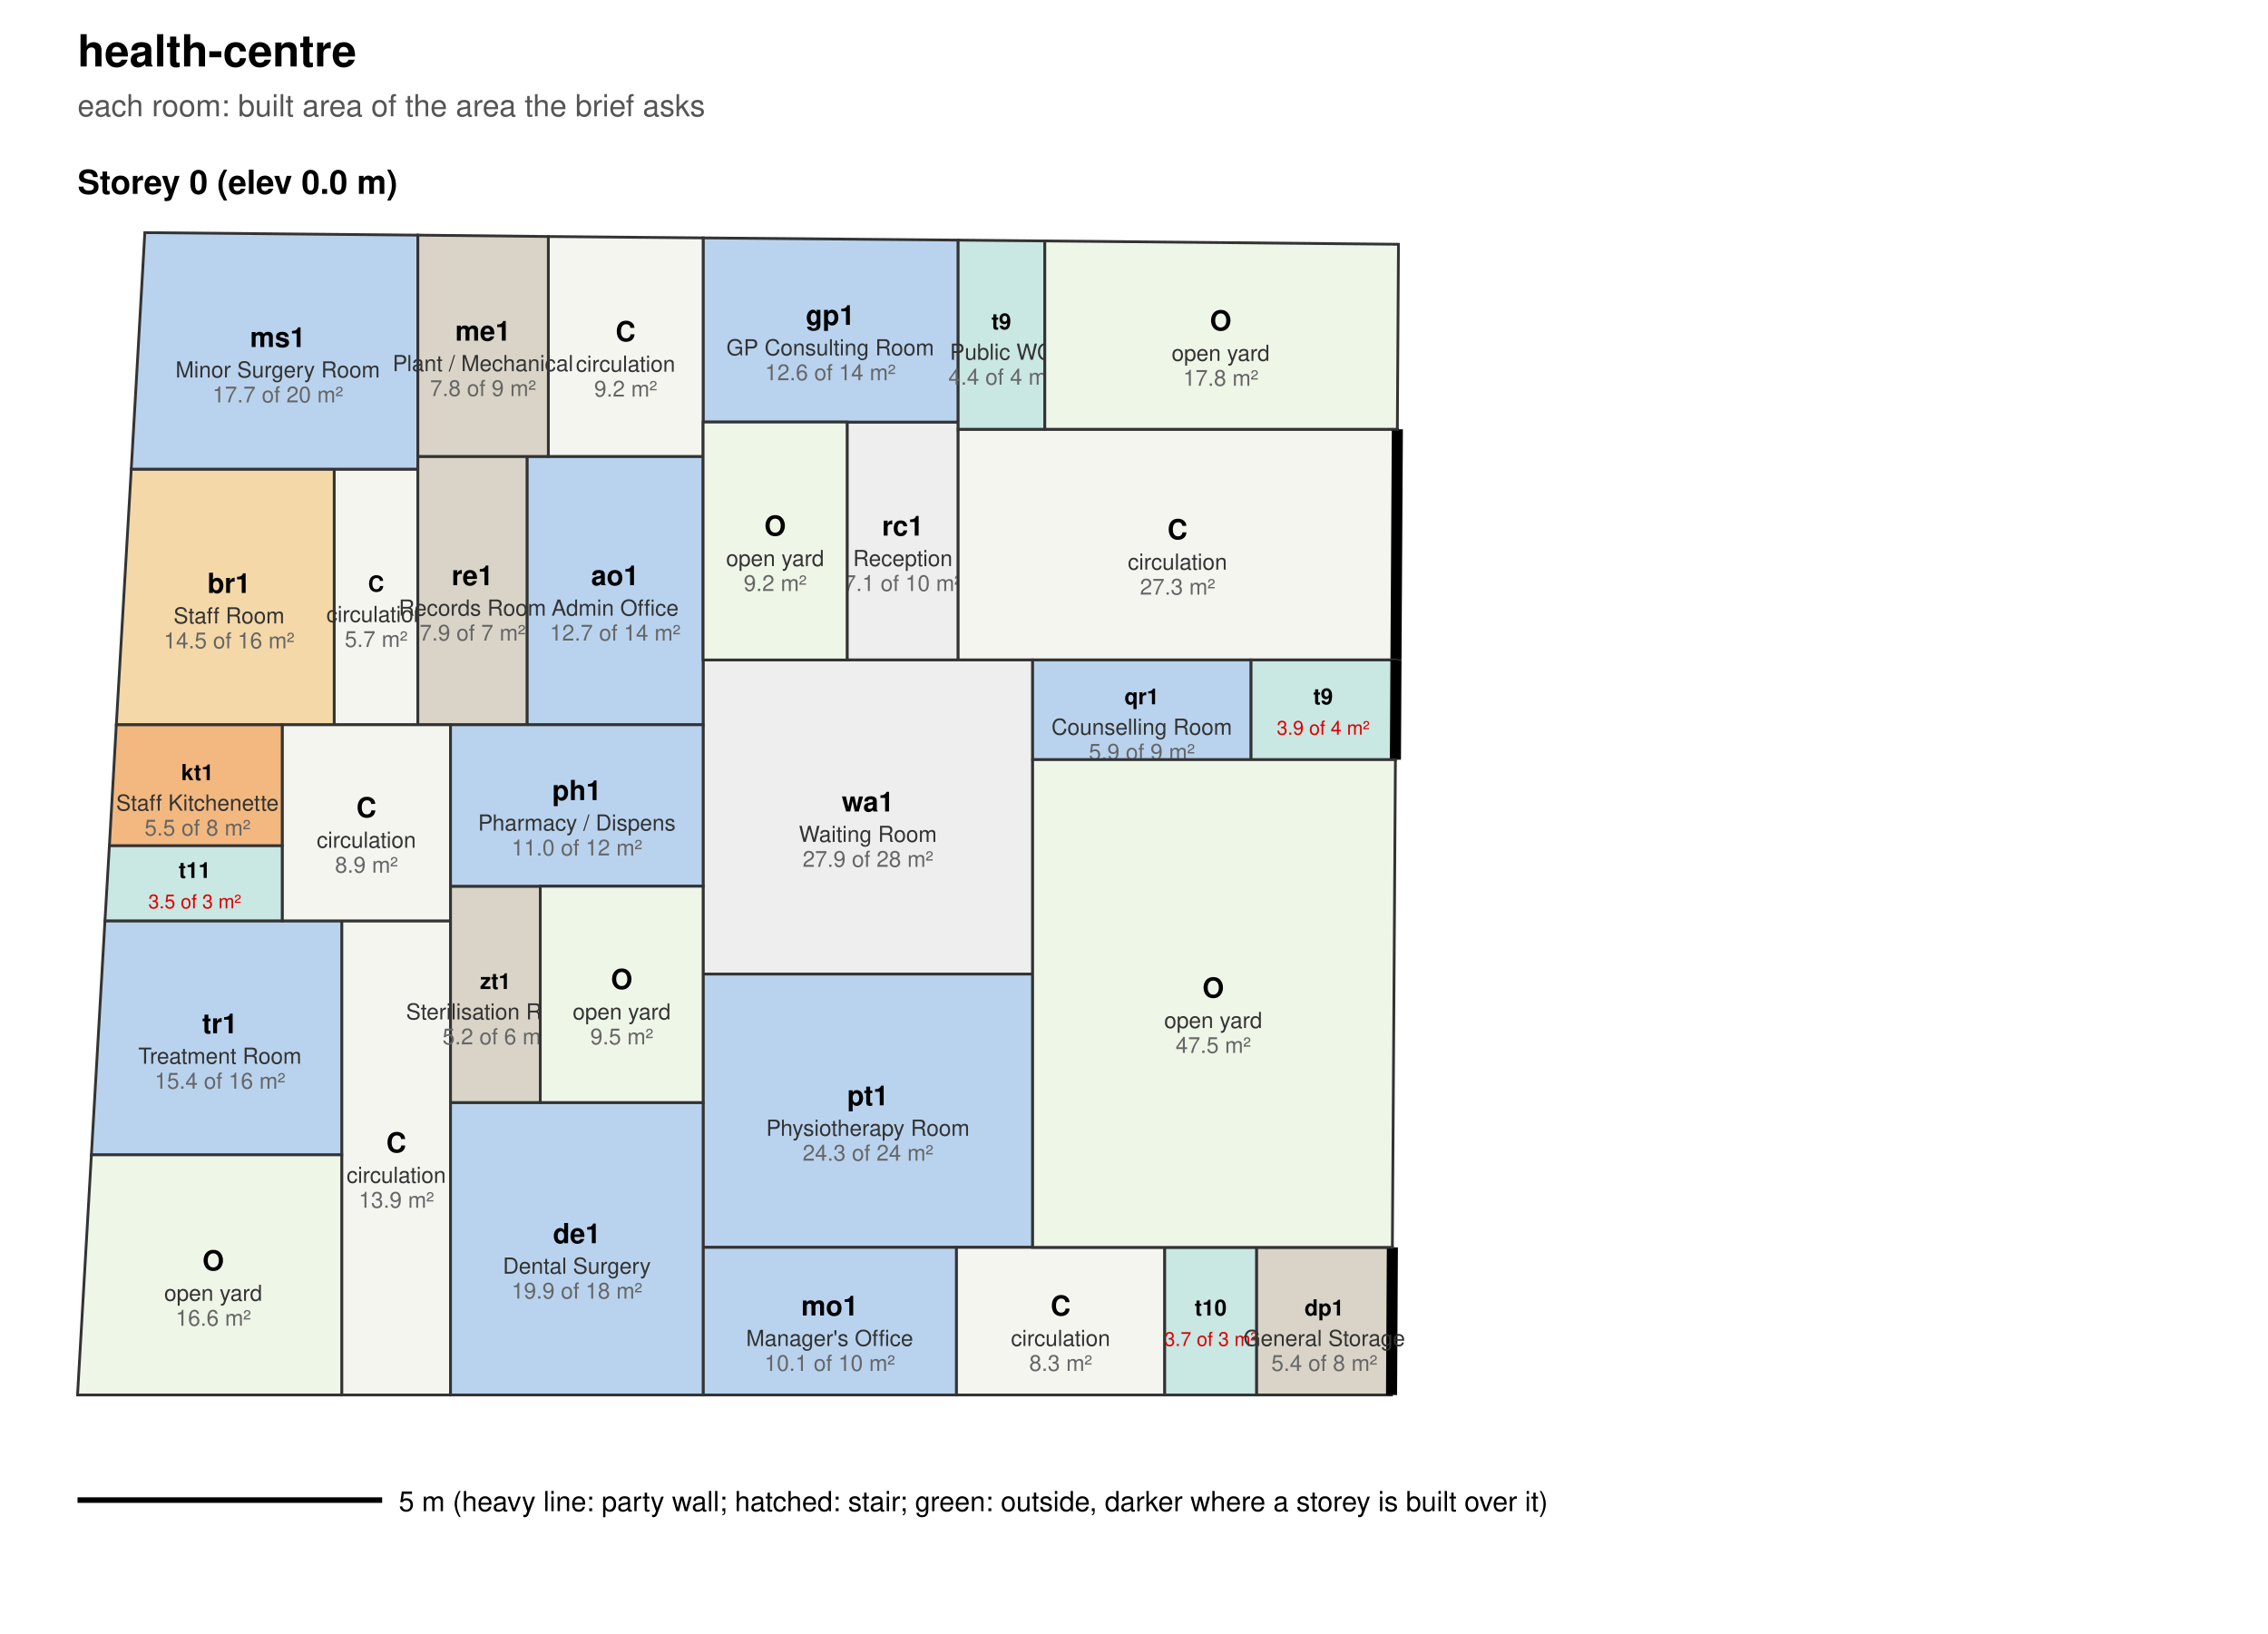
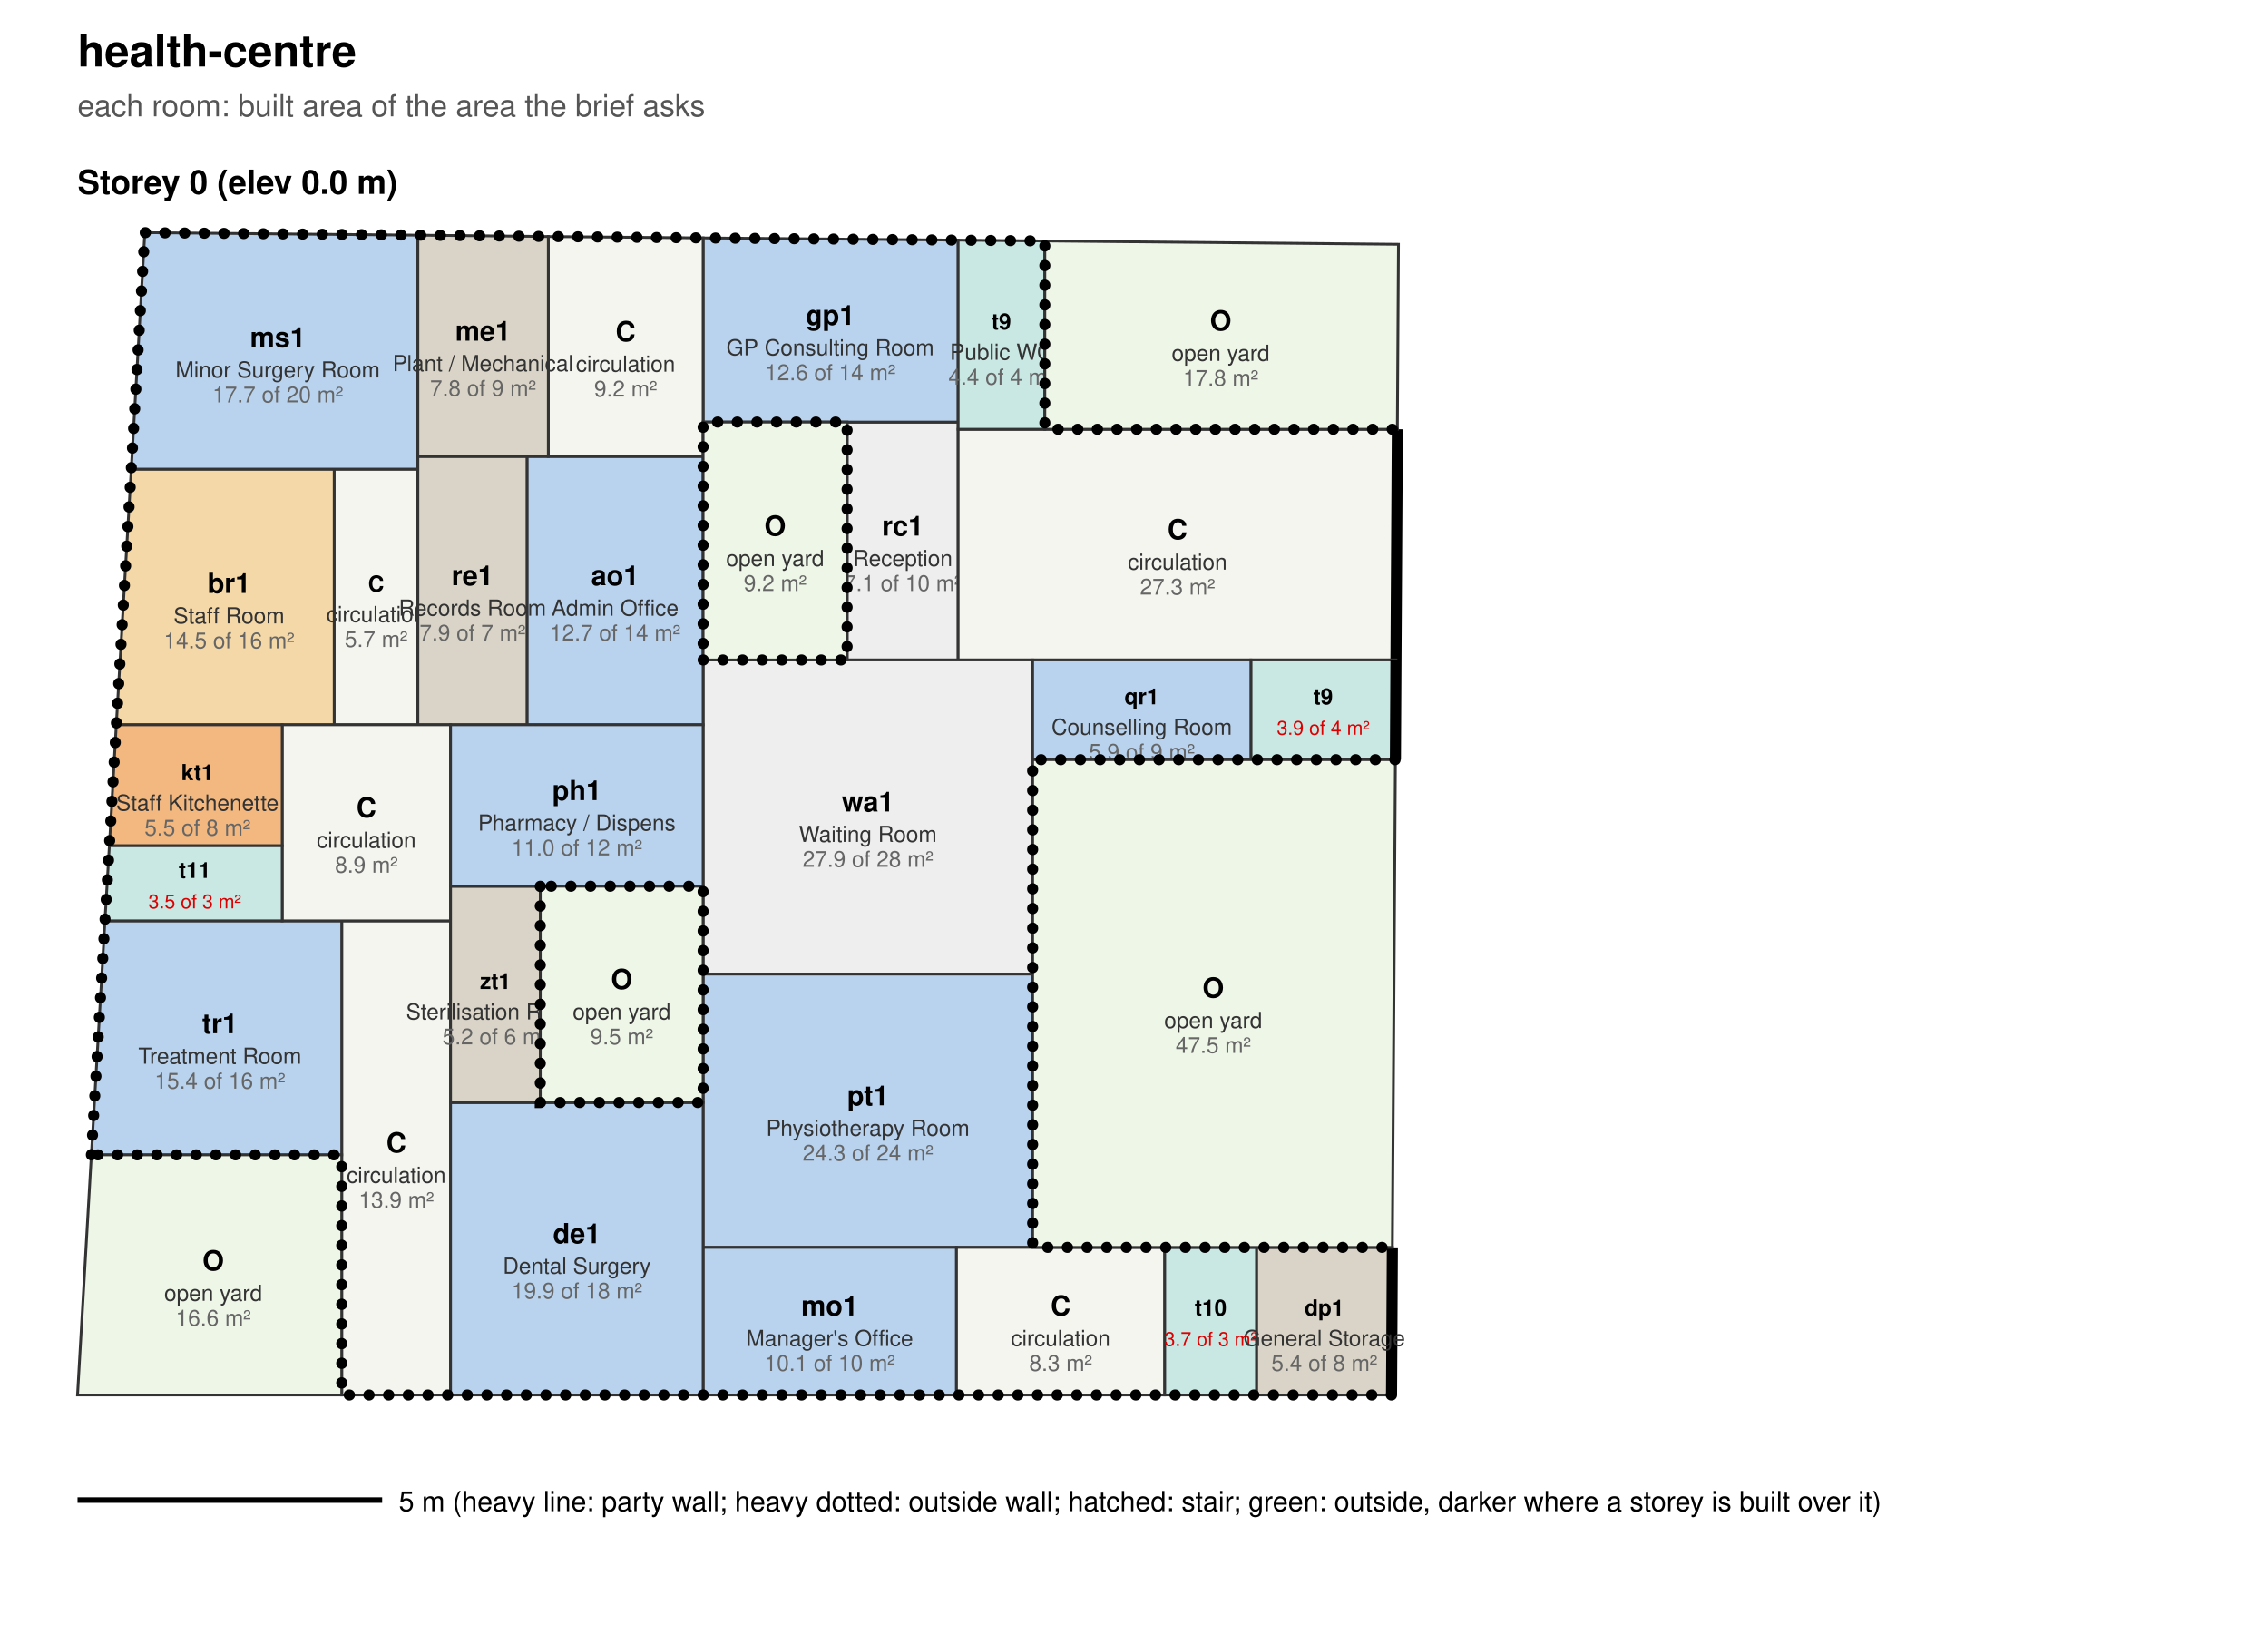
<svg xmlns="http://www.w3.org/2000/svg" width="819" height="590" viewBox="0 0 819 590" font-family="Helvetica, Arial, sans-serif">
  <defs>
    <pattern id="stair" width="6" height="6" patternUnits="userSpaceOnUse">
      <rect width="6" height="6" fill="#e0e0e0" />
      <path d="M0 6L6 0" stroke="#888" stroke-width="0.8" />
    </pattern>
  </defs>
  <rect width="100%" height="100%" fill="white" />
  <text x="28.0" y="24" font-size="16" font-weight="bold">health-centre</text>
  <text x="28.0" y="42" font-size="11" fill="#555">each room: built area of the area the brief asks</text>
  <text x="28.0" y="70.0" font-size="12" font-weight="bold">Storey 0 (elev 0.0 m)</text>
  <polygon points="346.0,152.4 305.9,152.4 305.9,238.3 346.0,238.3" fill="#eeeeee" stroke="#333" stroke-width="1" />
  <text x="326.0" y="193.4" font-size="10" text-anchor="middle" font-weight="bold">rc1</text>
  <text x="326.0" y="204.4" font-size="8" text-anchor="middle" fill="#333">Reception</text>
  <text x="326.0" y="213.4" font-size="8" text-anchor="middle" fill="#666">7.1 of 10 m²</text>
  <polygon points="346.0,86.7 253.9,85.9 253.9,152.4 346.0,152.4" fill="#b9d3ee" stroke="#333" stroke-width="1" />
  <text x="299.8" y="117.3" font-size="10" text-anchor="middle" font-weight="bold">gp1</text>
  <text x="299.8" y="128.3" font-size="8" text-anchor="middle" fill="#333">GP Consulting Room</text>
  <text x="299.8" y="137.3" font-size="8" text-anchor="middle" fill="#666">12.6 of 14 m²</text>
  <polygon points="504.6,155.0 346.0,155.0 346.0,238.3 504.1,238.3" fill="#f5f5f0" stroke="#333" stroke-width="1" />
  <line x1="504.1" y1="238.3" x2="504.6" y2="155.0" stroke="#000" stroke-width="4" />
  <text x="425.2" y="194.7" font-size="10" text-anchor="middle" font-weight="bold">C</text>
  <text x="425.2" y="205.7" font-size="8" text-anchor="middle" fill="#333">circulation</text>
  <text x="425.2" y="214.7" font-size="8" text-anchor="middle" fill="#666">27.3 m²</text>
  <polygon points="377.3,87.0 346.0,86.7 346.0,155.0 377.3,155.0" fill="#c9e7e3" stroke="#333" stroke-width="1" />
  <text x="361.6" y="118.9" font-size="8" text-anchor="middle" font-weight="bold">t9</text>
  <text x="361.6" y="129.9" font-size="8" text-anchor="middle" fill="#333">Public WC</text>
  <text x="361.6" y="138.9" font-size="8" text-anchor="middle" fill="#666">4.4 of 4 m²</text>
  <polygon points="372.9,450.4 372.9,351.7 253.9,351.7 253.9,450.4" fill="#b9d3ee" stroke="#333" stroke-width="1" />
  <text x="313.4" y="399.1" font-size="10" text-anchor="middle" font-weight="bold">pt1</text>
  <text x="313.4" y="410.1" font-size="8" text-anchor="middle" fill="#333">Physiotherapy Room</text>
  <text x="313.4" y="419.1" font-size="8" text-anchor="middle" fill="#666">24.3 of 24 m²</text>
  <polygon points="372.9,351.7 372.9,238.3 253.9,238.3 253.9,351.7" fill="#eeeeee" stroke="#333" stroke-width="1" />
  <text x="313.4" y="293.0" font-size="10" text-anchor="middle" font-weight="bold">wa1</text>
  <text x="313.4" y="304.0" font-size="8" text-anchor="middle" fill="#333">Waiting Room</text>
  <text x="313.4" y="313.0" font-size="8" text-anchor="middle" fill="#666">27.9 of 28 m²</text>
  <polygon points="504.1,238.3 451.7,238.3 451.7,274.3 503.9,274.3" fill="#c9e7e3" stroke="#333" stroke-width="1" />
  <line x1="503.9" y1="274.3" x2="504.1" y2="238.3" stroke="#000" stroke-width="4" />
  <text x="477.8" y="254.3" font-size="8" text-anchor="middle" font-weight="bold">t9</text>
  <text x="477.8" y="265.3" font-size="7" text-anchor="middle" fill="#d00">3.9 of 4 m²</text>
  <polygon points="451.7,238.3 372.9,238.3 372.9,274.3 451.7,274.3" fill="#b9d3ee" stroke="#333" stroke-width="1" />
  <text x="412.3" y="254.3" font-size="8" text-anchor="middle" font-weight="bold">qr1</text>
  <text x="412.3" y="265.3" font-size="8" text-anchor="middle" fill="#333">Counselling Room</text>
  <text x="412.3" y="274.3" font-size="8" text-anchor="middle" fill="#666">5.9 of 9 m²</text>
  <polygon points="253.9,503.7 345.4,503.7 345.4,450.4 253.9,450.4" fill="#b9d3ee" stroke="#333" stroke-width="1" />
  <text x="299.6" y="475.0" font-size="10" text-anchor="middle" font-weight="bold">mo1</text>
  <text x="299.6" y="486.0" font-size="8" text-anchor="middle" fill="#333">Manager's Office</text>
  <text x="299.6" y="495.0" font-size="8" text-anchor="middle" fill="#666">10.1 of 10 m²</text>
  <polygon points="345.4,503.7 420.6,503.7 420.6,450.4 345.4,450.4" fill="#f5f5f0" stroke="#333" stroke-width="1" />
  <text x="383.0" y="475.0" font-size="10" text-anchor="middle" font-weight="bold">C</text>
  <text x="383.0" y="486.0" font-size="8" text-anchor="middle" fill="#333">circulation</text>
  <text x="383.0" y="495.0" font-size="8" text-anchor="middle" fill="#666">8.3 m²</text>
  <polygon points="420.6,503.7 453.8,503.7 453.8,450.4 420.6,450.4" fill="#c9e7e3" stroke="#333" stroke-width="1" />
  <text x="437.2" y="475.0" font-size="8" text-anchor="middle" font-weight="bold">t10</text>
  <text x="437.2" y="486.0" font-size="7" text-anchor="middle" fill="#d00">3.7 of 3 m²</text>
  <polygon points="453.8,503.7 502.5,503.7 502.8,450.4 453.8,450.4" fill="#d9d4c7" stroke="#333" stroke-width="1" />
  <line x1="502.5" y1="503.7" x2="502.8" y2="450.4" stroke="#000" stroke-width="4" />
  <text x="478.2" y="475.0" font-size="8" text-anchor="middle" font-weight="bold">dp1</text>
  <text x="478.2" y="486.0" font-size="8" text-anchor="middle" fill="#333">General Storage</text>
  <text x="478.2" y="495.0" font-size="8" text-anchor="middle" fill="#666">5.4 of 8 m²</text>
  <polygon points="42.0,261.7 120.7,261.7 120.7,169.4 47.4,169.4" fill="#f4d8a8" stroke="#333" stroke-width="1" />
  <text x="82.7" y="214.1" font-size="10" text-anchor="middle" font-weight="bold">br1</text>
  <text x="82.7" y="225.1" font-size="8" text-anchor="middle" fill="#333">Staff Room</text>
  <text x="82.7" y="234.1" font-size="8" text-anchor="middle" fill="#666">14.5 of 16 m²</text>
  <polygon points="120.7,261.7 150.9,261.7 150.9,169.4 120.7,169.4" fill="#f5f5f0" stroke="#333" stroke-width="1" />
  <text x="135.8" y="213.6" font-size="8" text-anchor="middle" font-weight="bold">C</text>
  <text x="135.8" y="224.6" font-size="8" text-anchor="middle" fill="#333">circulation</text>
  <text x="135.8" y="233.6" font-size="8" text-anchor="middle" fill="#666">5.7 m²</text>
  <polygon points="150.9,169.4 150.9,84.9 52.3,84.0 47.4,169.4" fill="#b9d3ee" stroke="#333" stroke-width="1" />
  <text x="100.3" y="125.3" font-size="10" text-anchor="middle" font-weight="bold">ms1</text>
  <text x="100.3" y="136.3" font-size="8" text-anchor="middle" fill="#333">Minor Surgery Room</text>
  <text x="100.3" y="145.3" font-size="8" text-anchor="middle" fill="#666">17.7 of 20 m²</text>
  <polygon points="253.9,164.8 190.3,164.8 190.3,261.7 253.9,261.7" fill="#b9d3ee" stroke="#333" stroke-width="1" />
  <text x="222.1" y="211.3" font-size="10" text-anchor="middle" font-weight="bold">ao1</text>
  <text x="222.1" y="222.3" font-size="8" text-anchor="middle" fill="#333">Admin Office</text>
  <text x="222.1" y="231.3" font-size="8" text-anchor="middle" fill="#666">12.7 of 14 m²</text>
  <polygon points="190.3,164.8 150.9,164.8 150.9,261.7 190.3,261.7" fill="#d9d4c7" stroke="#333" stroke-width="1" />
  <text x="170.6" y="211.3" font-size="10" text-anchor="middle" font-weight="bold">re1</text>
  <text x="170.6" y="222.3" font-size="8" text-anchor="middle" fill="#333">Records Room</text>
  <text x="170.6" y="231.3" font-size="8" text-anchor="middle" fill="#666">7.9 of 7 m²</text>
  <polygon points="253.9,85.9 198.0,85.4 198.0,164.8 253.9,164.8" fill="#f5f5f0" stroke="#333" stroke-width="1" />
  <text x="225.9" y="123.2" font-size="10" text-anchor="middle" font-weight="bold">C</text>
  <text x="225.9" y="134.2" font-size="8" text-anchor="middle" fill="#333">circulation</text>
  <text x="225.9" y="143.2" font-size="8" text-anchor="middle" fill="#666">9.2 m²</text>
  <polygon points="150.9,164.8 198.0,164.8 198.0,85.4 150.9,84.9" fill="#d9d4c7" stroke="#333" stroke-width="1" />
  <text x="174.4" y="123.0" font-size="10" text-anchor="middle" font-weight="bold">me1</text>
  <text x="174.4" y="134.0" font-size="8" text-anchor="middle" fill="#333">Plant / Mechanical</text>
  <text x="174.4" y="143.0" font-size="8" text-anchor="middle" fill="#666">7.8 of 9 m²</text>
  <polygon points="162.7,332.5 123.4,332.5 123.4,503.7 162.7,503.7" fill="#f5f5f0" stroke="#333" stroke-width="1" />
  <text x="143.1" y="416.1" font-size="10" text-anchor="middle" font-weight="bold">C</text>
  <text x="143.1" y="427.1" font-size="8" text-anchor="middle" fill="#333">circulation</text>
  <text x="143.1" y="436.1" font-size="8" text-anchor="middle" fill="#666">13.9 m²</text>
  <polygon points="37.9,332.5 33.0,417.0 123.4,417.0 123.4,332.5" fill="#b9d3ee" stroke="#333" stroke-width="1" />
  <text x="79.4" y="373.1" font-size="10" text-anchor="middle" font-weight="bold">tr1</text>
  <text x="79.4" y="384.1" font-size="8" text-anchor="middle" fill="#333">Treatment Room</text>
  <text x="79.4" y="393.1" font-size="8" text-anchor="middle" fill="#666">15.4 of 16 m²</text>
  <polygon points="162.7,261.7 101.9,261.7 101.9,332.5 162.7,332.5" fill="#f5f5f0" stroke="#333" stroke-width="1" />
  <text x="132.3" y="295.1" font-size="10" text-anchor="middle" font-weight="bold">C</text>
  <text x="132.3" y="306.1" font-size="8" text-anchor="middle" fill="#333">circulation</text>
  <text x="132.3" y="315.1" font-size="8" text-anchor="middle" fill="#666">8.9 m²</text>
  <polygon points="42.0,261.7 39.5,305.4 101.9,305.4 101.9,261.7" fill="#f2b880" stroke="#333" stroke-width="1" />
  <text x="71.3" y="281.7" font-size="8" text-anchor="middle" font-weight="bold">kt1</text>
  <text x="71.3" y="292.7" font-size="8" text-anchor="middle" fill="#333">Staff Kitchenette</text>
  <text x="71.3" y="301.7" font-size="8" text-anchor="middle" fill="#666">5.5 of 8 m²</text>
  <polygon points="39.5,305.4 37.9,332.5 101.9,332.5 101.9,305.4" fill="#c9e7e3" stroke="#333" stroke-width="1" />
  <text x="70.3" y="317.0" font-size="8" text-anchor="middle" font-weight="bold">t11</text>
  <text x="70.3" y="328.0" font-size="7" text-anchor="middle" fill="#d00">3.5 of 3 m²</text>
  <polygon points="253.9,398.1 162.7,398.1 162.7,503.7 253.9,503.7" fill="#b9d3ee" stroke="#333" stroke-width="1" />
  <text x="208.3" y="448.9" font-size="10" text-anchor="middle" font-weight="bold">de1</text>
  <text x="208.3" y="459.9" font-size="8" text-anchor="middle" fill="#333">Dental Surgery</text>
  <text x="208.3" y="468.9" font-size="8" text-anchor="middle" fill="#666">19.9 of 18 m²</text>
  <polygon points="195.1,320.0 162.7,320.0 162.7,398.1 195.1,398.1" fill="#d9d4c7" stroke="#333" stroke-width="1" />
  <text x="178.9" y="357.1" font-size="8" text-anchor="middle" font-weight="bold">zt1</text>
  <text x="178.9" y="368.1" font-size="8" text-anchor="middle" fill="#333">Sterilisation Room</text>
  <text x="178.9" y="377.1" font-size="8" text-anchor="middle" fill="#666">5.2 of 6 m²</text>
  <polygon points="253.9,320.0 253.9,261.7 162.7,261.7 162.7,320.0" fill="#b9d3ee" stroke="#333" stroke-width="1" />
  <text x="208.3" y="288.9" font-size="10" text-anchor="middle" font-weight="bold">ph1</text>
  <text x="208.3" y="299.9" font-size="8" text-anchor="middle" fill="#333">Pharmacy / Dispens</text>
  <text x="208.3" y="308.9" font-size="8" text-anchor="middle" fill="#666">11.0 of 12 m²</text>
  <polygon points="305.9,152.4 253.9,152.4 253.9,238.3 305.9,238.3" fill="#eef6e8" stroke="#333" stroke-width="1" />
  <text x="279.9" y="193.4" font-size="10" text-anchor="middle" font-weight="bold">O</text>
  <text x="279.9" y="204.4" font-size="8" text-anchor="middle" fill="#333">open yard</text>
  <text x="279.9" y="213.4" font-size="8" text-anchor="middle" fill="#666">9.2 m²</text>
  <polygon points="505.0,88.2 377.3,87.0 377.3,155.0 504.6,155.0" fill="#eef6e8" stroke="#333" stroke-width="1" />
  <text x="440.8" y="119.3" font-size="10" text-anchor="middle" font-weight="bold">O</text>
  <text x="440.8" y="130.3" font-size="8" text-anchor="middle" fill="#333">open yard</text>
  <text x="440.8" y="139.3" font-size="8" text-anchor="middle" fill="#666">17.8 m²</text>
  <polygon points="502.8,450.4 503.9,274.3 372.9,274.3 372.9,450.4" fill="#eef6e8" stroke="#333" stroke-width="1" />
  <text x="438.1" y="360.2" font-size="10" text-anchor="middle" font-weight="bold">O</text>
  <text x="438.1" y="371.2" font-size="8" text-anchor="middle" fill="#333">open yard</text>
  <text x="438.1" y="380.2" font-size="8" text-anchor="middle" fill="#666">47.5 m²</text>
  <polygon points="33.0,417.0 28.0,503.7 123.4,503.7 123.4,417.0" fill="#eef6e8" stroke="#333" stroke-width="1" />
  <text x="77.0" y="458.7" font-size="10" text-anchor="middle" font-weight="bold">O</text>
  <text x="77.0" y="469.7" font-size="8" text-anchor="middle" fill="#333">open yard</text>
  <text x="77.0" y="478.7" font-size="8" text-anchor="middle" fill="#666">16.6 m²</text>
  <polygon points="253.9,320.0 195.1,320.0 195.1,398.1 253.9,398.1" fill="#eef6e8" stroke="#333" stroke-width="1" />
  <text x="224.5" y="357.1" font-size="10" text-anchor="middle" font-weight="bold">O</text>
  <text x="224.5" y="368.1" font-size="8" text-anchor="middle" fill="#333">open yard</text>
  <text x="224.5" y="377.1" font-size="8" text-anchor="middle" fill="#666">9.5 m²</text>
+   <polyline points="33.0,417.0 37.9,332.5 39.5,305.4 42.0,261.7 47.4,169.4 52.3,84.0 150.9,84.9 198.0,85.4 253.9,85.9 346.0,86.7 377.3,87.0 377.3,155.0 504.5,155.0" fill="none" stroke="#000" stroke-width="4" stroke-dasharray="0.1 7" stroke-linecap="round" />
+   <polyline points="503.8,274.3 451.7,274.3 372.9,274.3 372.9,351.7 372.9,450.4 420.6,450.4 453.8,450.4 502.8,450.4" fill="none" stroke="#000" stroke-width="4" stroke-dasharray="0.1 7" stroke-linecap="round" />
+   <polyline points="502.5,503.7 453.8,503.7 420.6,503.7 345.4,503.7 253.9,503.7 162.7,503.7 123.4,503.7 123.4,417.0 33.0,417.0" fill="none" stroke="#000" stroke-width="4" stroke-dasharray="0.1 7" stroke-linecap="round" />
+   <polyline points="253.9,238.3 305.9,238.3 305.9,152.4 253.9,152.4 253.9,164.8 253.9,238.3" fill="none" stroke="#000" stroke-width="4" stroke-dasharray="0.1 7" stroke-linecap="round" />
+   <polyline points="195.1,320.0 195.1,398.1 253.9,398.1 253.9,351.7 253.9,320.0 195.1,320.0" fill="none" stroke="#000" stroke-width="4" stroke-dasharray="0.1 7" stroke-linecap="round" />
  <line x1="28.0" y1="541.654" x2="138.0" y2="541.654" stroke="#000" stroke-width="2" />
-   <text x="144.0" y="545.654" font-size="10">5 m (heavy line: party wall; hatched: stair; green: outside, darker where a storey is built over it)</text>
+   <text x="144.0" y="545.654" font-size="10">5 m (heavy line: party wall; heavy dotted: outside wall; hatched: stair; green: outside, darker where a storey is built over it)</text>
</svg>
